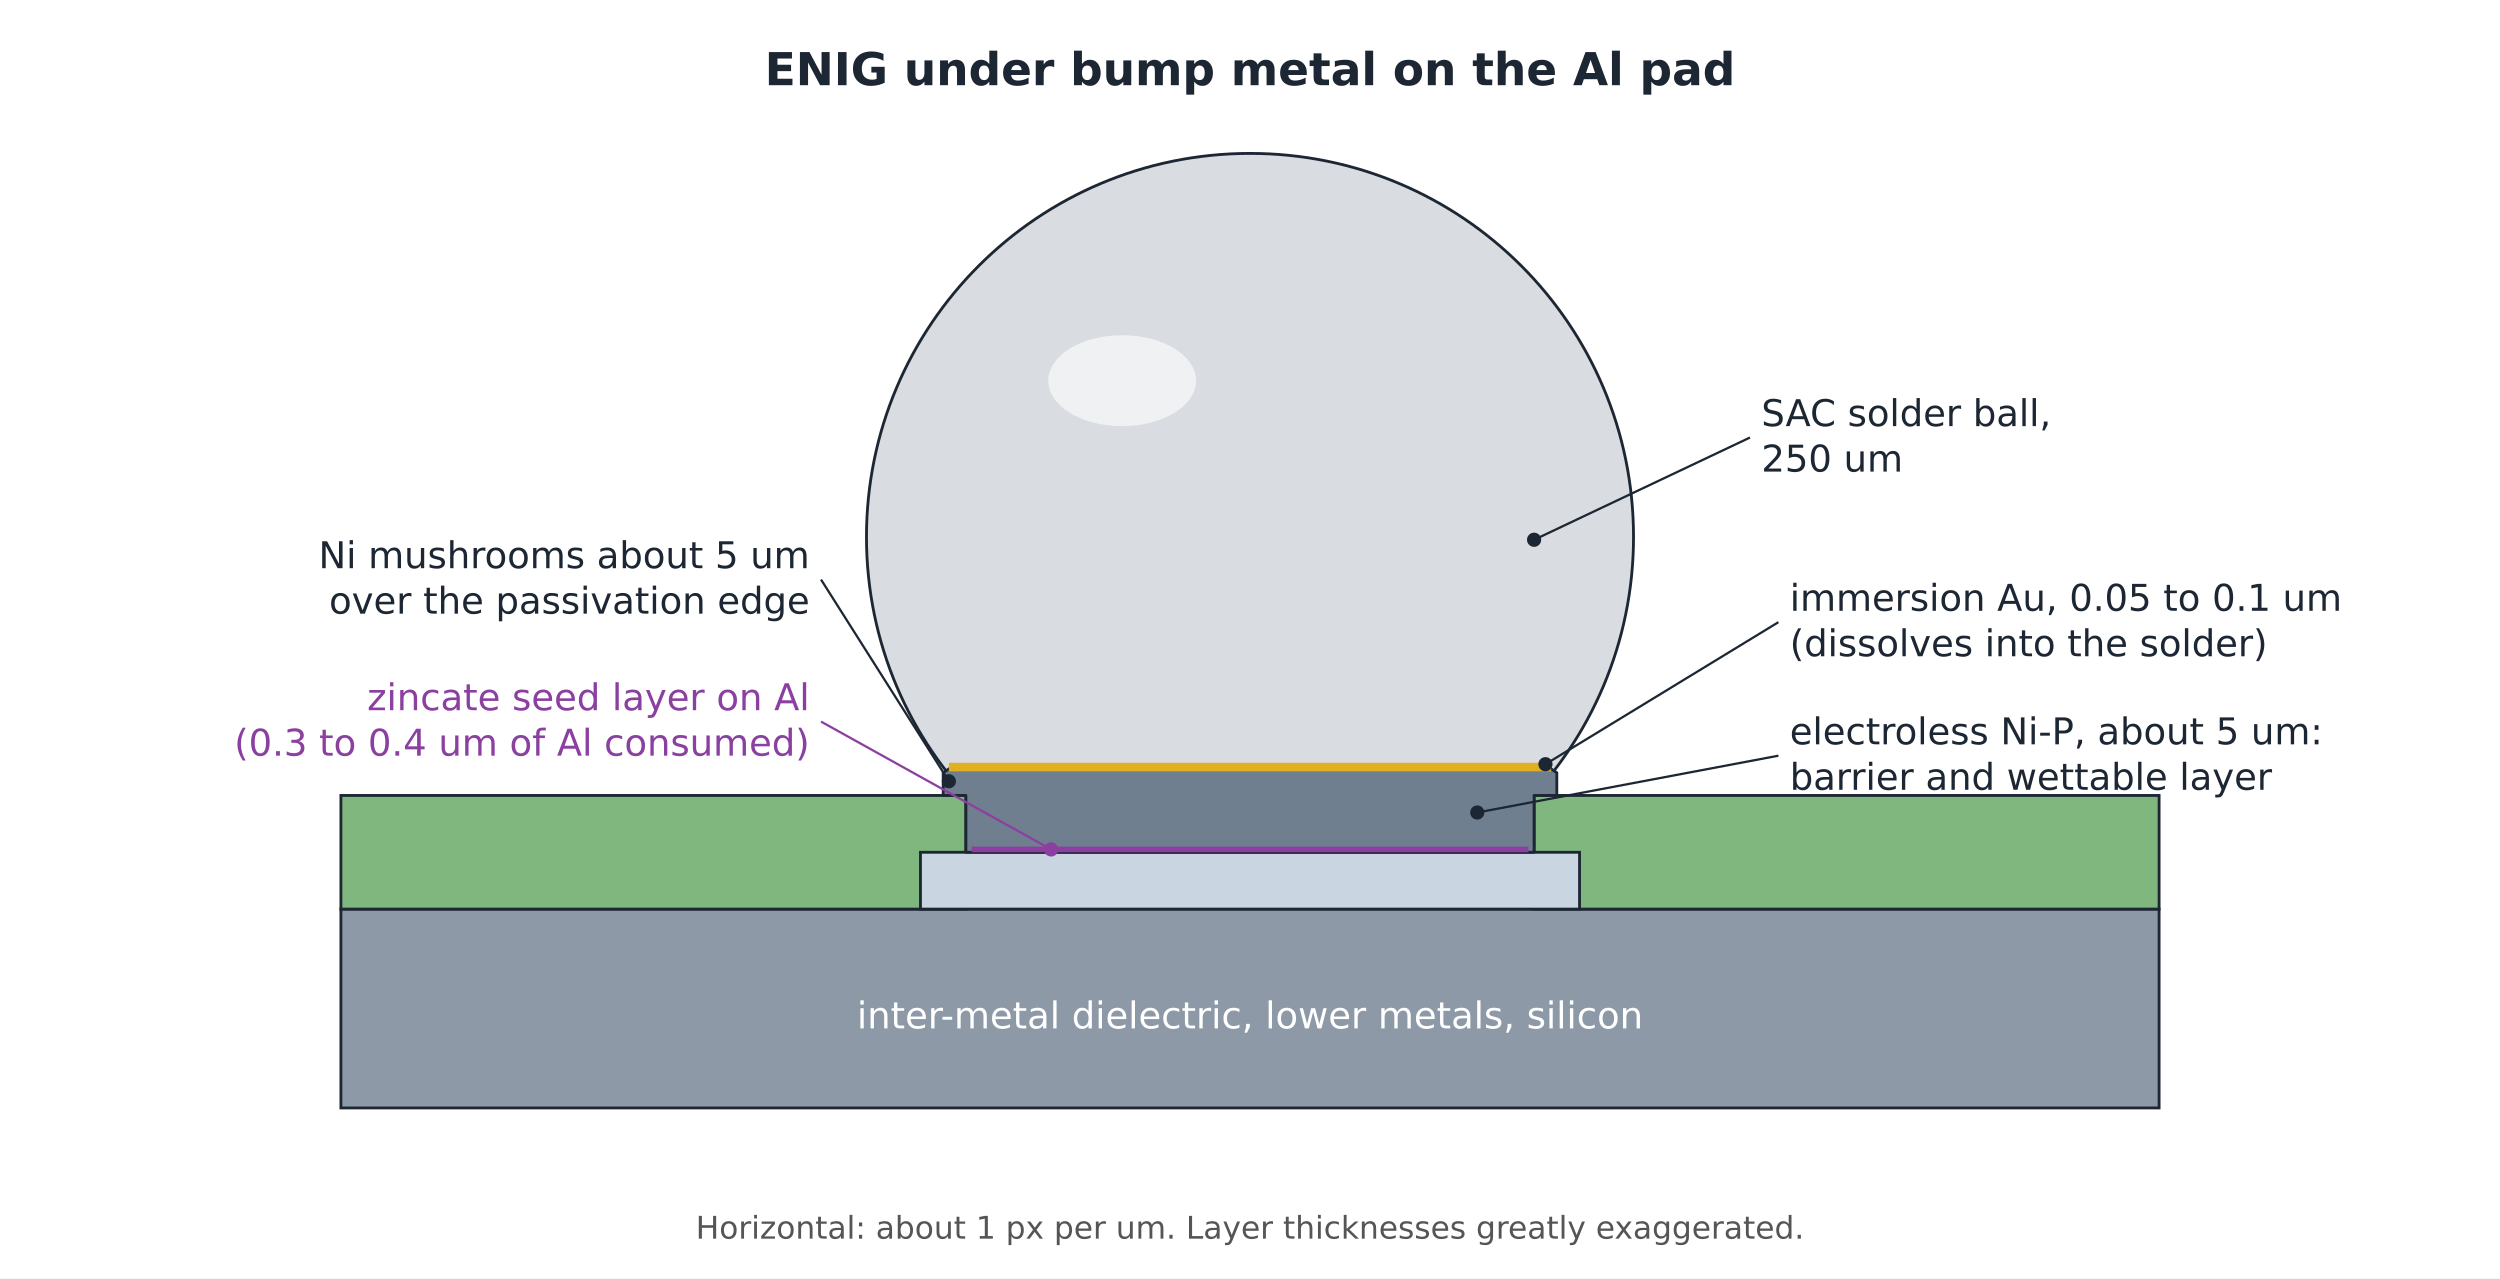
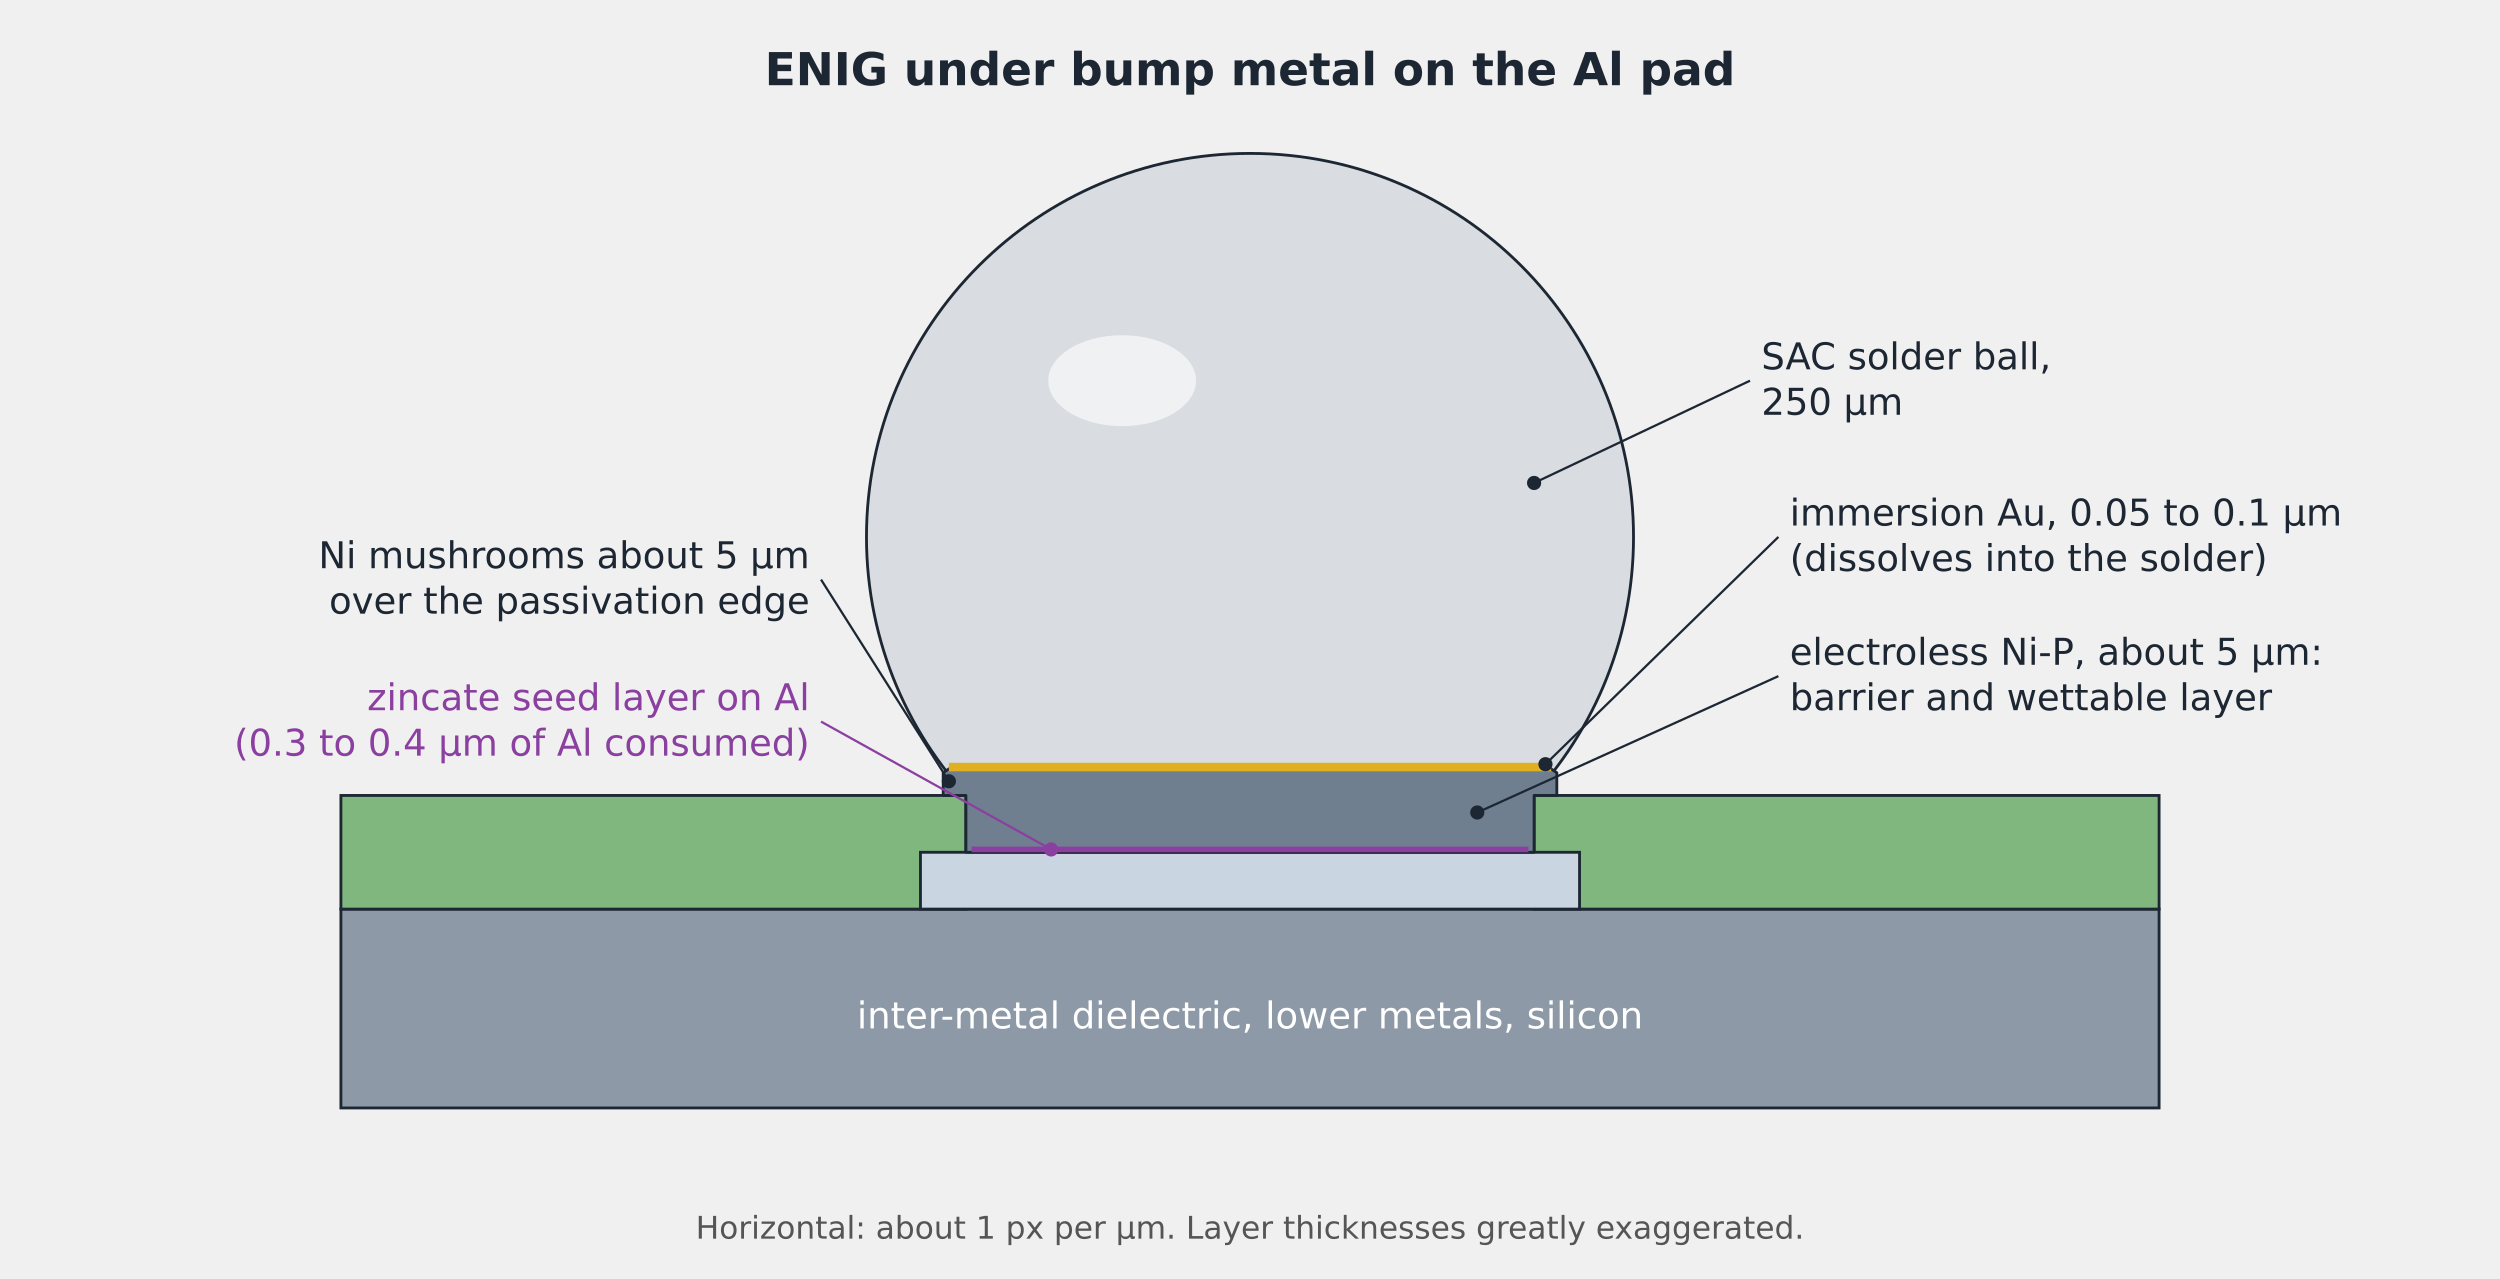
<svg xmlns="http://www.w3.org/2000/svg" viewBox="0 0 880 450" width="880" height="450" role="img" aria-label="Electroless nickel immersion gold UBM with solder ball">
  <defs>
    <marker id="arr" viewBox="0 0 10 10" refX="9" refY="5" markerWidth="7" markerHeight="7" orient="auto-start-reverse">
      <path d="M0,0 L10,5 L0,10 z" fill="#1d2733" />
    </marker>
  </defs>
-   <rect width="880" height="450" fill="#ffffff" />
  <g transform="translate(60,0)">
    <circle cx="380" cy="189.0" r="135" fill="#d9dde2" stroke="#1d2733" stroke-width="1" />
    <ellipse cx="335" cy="134.0" rx="26" ry="16" fill="#ffffff" opacity="0.6" />
    <rect x="60" y="320" width="640" height="70" rx="0" fill="#8d99a6" stroke="#1d2733" stroke-width="1" />
    <rect x="60" y="280" width="220" height="40" rx="0" fill="#7fb77e" stroke="#1d2733" stroke-width="1" />
    <rect x="480" y="280" width="220" height="40" rx="0" fill="#7fb77e" stroke="#1d2733" stroke-width="1" />
    <rect x="264" y="300" width="232" height="20" rx="0" fill="#c9d6e2" stroke="#1d2733" stroke-width="1" />
    <text x="380" y="362" font-size="13" text-anchor="middle" fill="#ffffff" font-weight="normal" font-family="DejaVu Sans, Arial, Helvetica, sans-serif">inter-metal dielectric, lower metals, silicon</text>
-     <text x="380" y="436" font-size="11" text-anchor="middle" fill="#555555" font-weight="normal" font-family="DejaVu Sans, Arial, Helvetica, sans-serif">Horizontal: about 1 px per um. Layer thicknesses greatly exaggerated.</text>
+     <text x="380" y="436" font-size="11" text-anchor="middle" fill="#555555" font-weight="normal" font-family="DejaVu Sans, Arial, Helvetica, sans-serif">Horizontal: about 1 px per µm. Layer thicknesses greatly exaggerated.</text>
    <polygon points="280.0,300.0 480.0,300.0 480.0,280.0 488.0,280.0 488.0,272.0 485.0,270.0 275.0,270.0 272.0,272.0 272.0,280.0 280.0,280.0" fill="#6f7f8f" stroke="#1d2733" stroke-width="1" stroke-linejoin="round" />
    <line x1="274" y1="270" x2="486" y2="270" stroke="#e0b020" stroke-width="3" />
    <line x1="282" y1="299" x2="478" y2="299" stroke="#8b3fa0" stroke-width="2" />
-     <line x1="556" y1="154" x2="480" y2="190" stroke="#1d2733" stroke-width="0.8" />
-     <circle cx="480" cy="190" r="2" fill="#1d2733" stroke="#1d2733" stroke-width="1" />
-     <text x="560" y="150" font-size="13" text-anchor="start" fill="#1d2733" font-weight="normal" font-family="DejaVu Sans, Arial, Helvetica, sans-serif">SAC solder ball,</text>
-     <text x="560" y="166" font-size="13" text-anchor="start" fill="#1d2733" font-weight="normal" font-family="DejaVu Sans, Arial, Helvetica, sans-serif">250 um</text>
-     <line x1="566" y1="219" x2="484" y2="269" stroke="#1d2733" stroke-width="0.8" />
+     <line x1="556" y1="134" x2="480" y2="170" stroke="#1d2733" stroke-width="0.8" />
+     <circle cx="480" cy="170" r="2" fill="#1d2733" stroke="#1d2733" stroke-width="1" />
+     <text x="560" y="130" font-size="13" text-anchor="start" fill="#1d2733" font-weight="normal" font-family="DejaVu Sans, Arial, Helvetica, sans-serif">SAC solder ball,</text>
+     <text x="560" y="146" font-size="13" text-anchor="start" fill="#1d2733" font-weight="normal" font-family="DejaVu Sans, Arial, Helvetica, sans-serif">250 µm</text>
+     <line x1="566" y1="189" x2="484" y2="269" stroke="#1d2733" stroke-width="0.8" />
    <circle cx="484" cy="269" r="2" fill="#1d2733" stroke="#1d2733" stroke-width="1" />
-     <text x="570" y="215" font-size="13" text-anchor="start" fill="#1d2733" font-weight="normal" font-family="DejaVu Sans, Arial, Helvetica, sans-serif">immersion Au, 0.05 to 0.1 um</text>
-     <text x="570" y="231" font-size="13" text-anchor="start" fill="#1d2733" font-weight="normal" font-family="DejaVu Sans, Arial, Helvetica, sans-serif">(dissolves into the solder)</text>
-     <line x1="566" y1="266" x2="460" y2="286" stroke="#1d2733" stroke-width="0.8" />
+     <text x="570" y="185" font-size="13" text-anchor="start" fill="#1d2733" font-weight="normal" font-family="DejaVu Sans, Arial, Helvetica, sans-serif">immersion Au, 0.05 to 0.1 µm</text>
+     <text x="570" y="201" font-size="13" text-anchor="start" fill="#1d2733" font-weight="normal" font-family="DejaVu Sans, Arial, Helvetica, sans-serif">(dissolves into the solder)</text>
+     <line x1="566" y1="238" x2="460" y2="286" stroke="#1d2733" stroke-width="0.8" />
    <circle cx="460" cy="286" r="2" fill="#1d2733" stroke="#1d2733" stroke-width="1" />
-     <text x="570" y="262" font-size="13" text-anchor="start" fill="#1d2733" font-weight="normal" font-family="DejaVu Sans, Arial, Helvetica, sans-serif">electroless Ni-P, about 5 um:</text>
-     <text x="570" y="278" font-size="13" text-anchor="start" fill="#1d2733" font-weight="normal" font-family="DejaVu Sans, Arial, Helvetica, sans-serif">barrier and wettable layer</text>
+     <text x="570" y="234" font-size="13" text-anchor="start" fill="#1d2733" font-weight="normal" font-family="DejaVu Sans, Arial, Helvetica, sans-serif">electroless Ni-P, about 5 µm:</text>
+     <text x="570" y="250" font-size="13" text-anchor="start" fill="#1d2733" font-weight="normal" font-family="DejaVu Sans, Arial, Helvetica, sans-serif">barrier and wettable layer</text>
    <line x1="229" y1="204" x2="274" y2="275" stroke="#1d2733" stroke-width="0.8" />
    <circle cx="274" cy="275" r="2" fill="#1d2733" stroke="#1d2733" stroke-width="1" />
-     <text x="225" y="200" font-size="13" text-anchor="end" fill="#1d2733" font-weight="normal" font-family="DejaVu Sans, Arial, Helvetica, sans-serif">Ni mushrooms about 5 um</text>
+     <text x="225" y="200" font-size="13" text-anchor="end" fill="#1d2733" font-weight="normal" font-family="DejaVu Sans, Arial, Helvetica, sans-serif">Ni mushrooms about 5 µm</text>
    <text x="225" y="216" font-size="13" text-anchor="end" fill="#1d2733" font-weight="normal" font-family="DejaVu Sans, Arial, Helvetica, sans-serif">over the passivation edge</text>
    <line x1="229" y1="254" x2="310" y2="299" stroke="#8b3fa0" stroke-width="0.8" />
    <circle cx="310" cy="299" r="2" fill="#8b3fa0" stroke="#8b3fa0" stroke-width="1" />
    <text x="225" y="250" font-size="13" text-anchor="end" fill="#8b3fa0" font-weight="normal" font-family="DejaVu Sans, Arial, Helvetica, sans-serif">zincate seed layer on Al</text>
-     <text x="225" y="266" font-size="13" text-anchor="end" fill="#8b3fa0" font-weight="normal" font-family="DejaVu Sans, Arial, Helvetica, sans-serif">(0.3 to 0.4 um of Al consumed)</text>
+     <text x="225" y="266" font-size="13" text-anchor="end" fill="#8b3fa0" font-weight="normal" font-family="DejaVu Sans, Arial, Helvetica, sans-serif">(0.3 to 0.4 µm of Al consumed)</text>
    <text x="380" y="30" font-size="16" text-anchor="middle" fill="#1d2733" font-weight="bold" font-family="DejaVu Sans, Arial, Helvetica, sans-serif">ENIG under bump metal on the Al pad</text>
  </g>
</svg>
